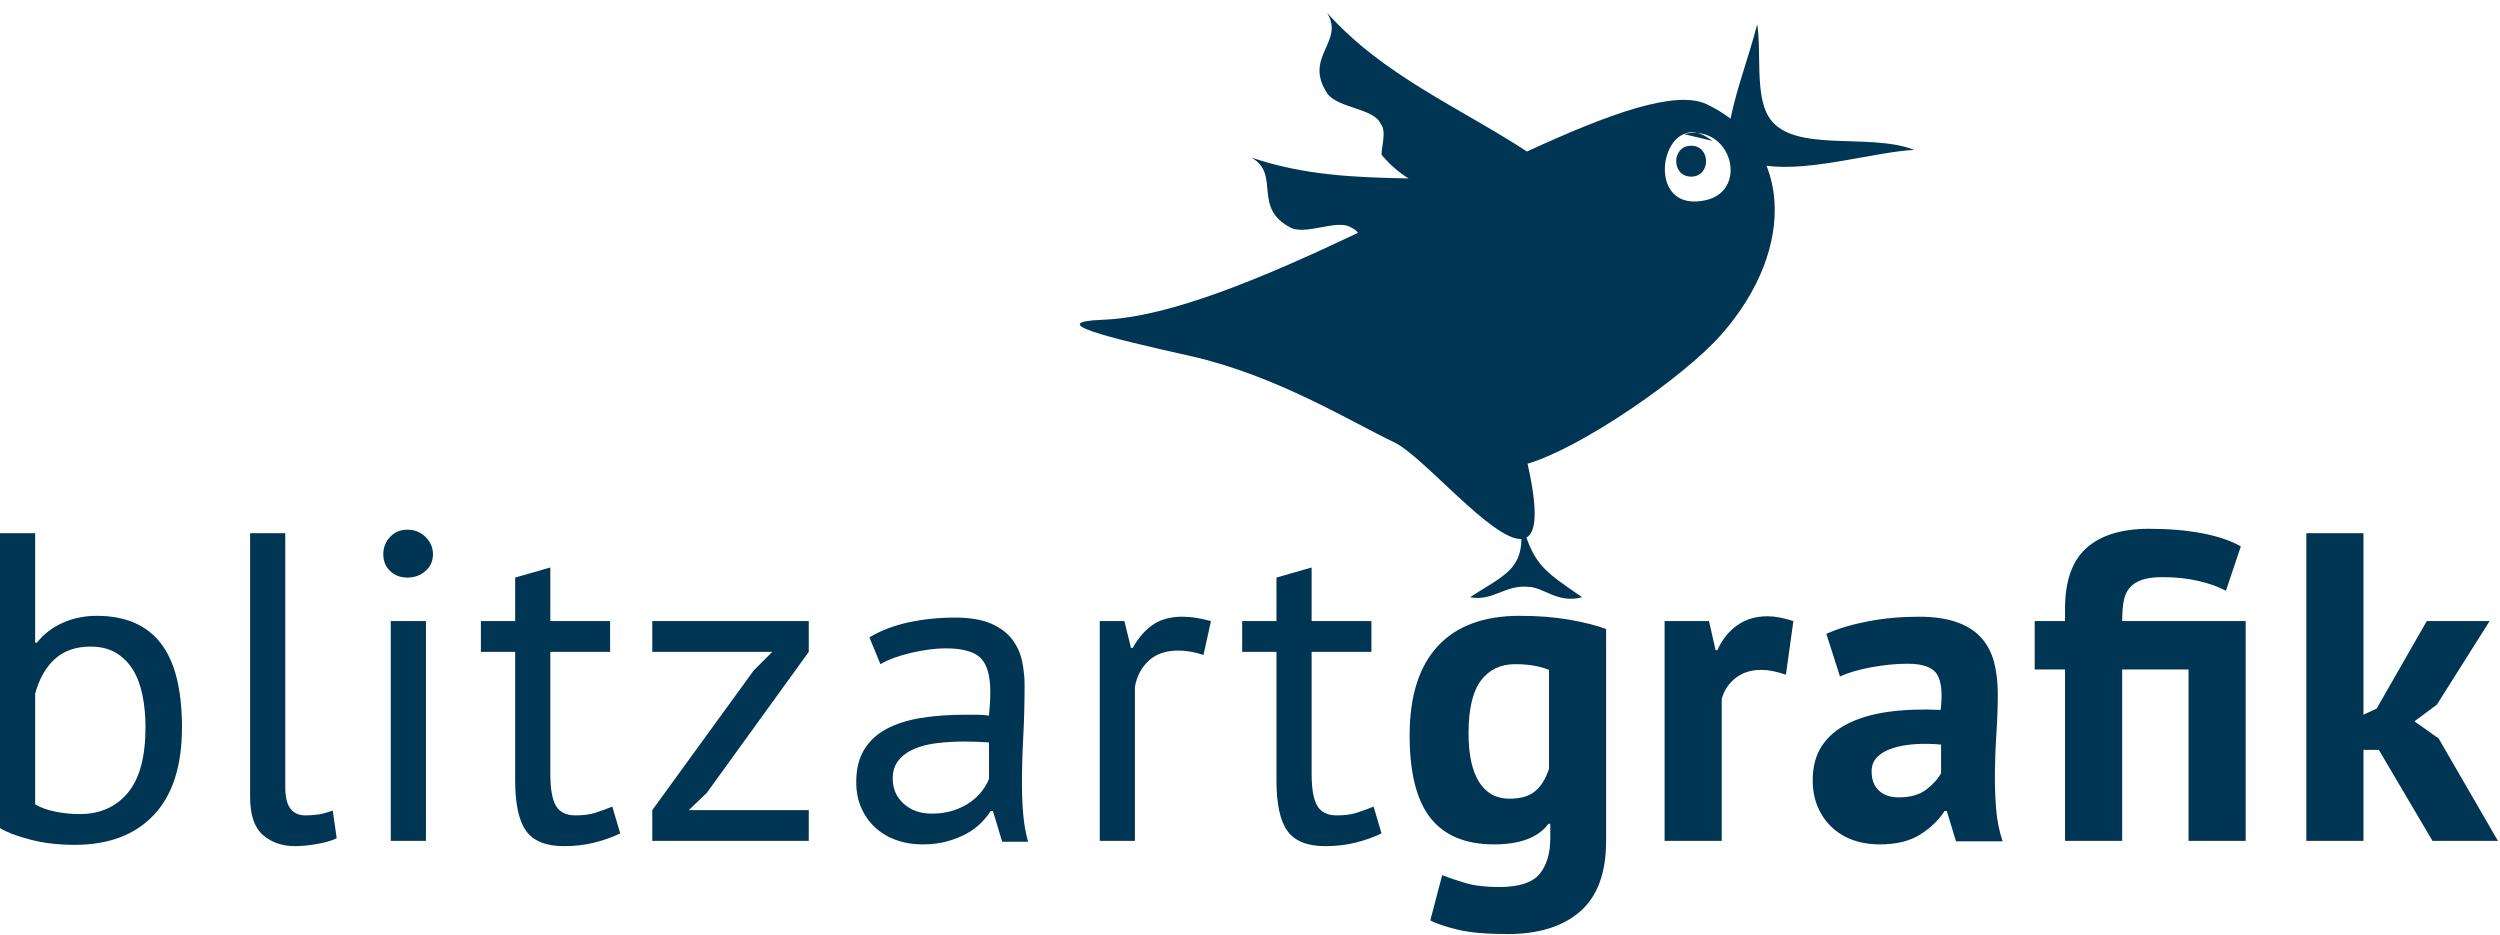
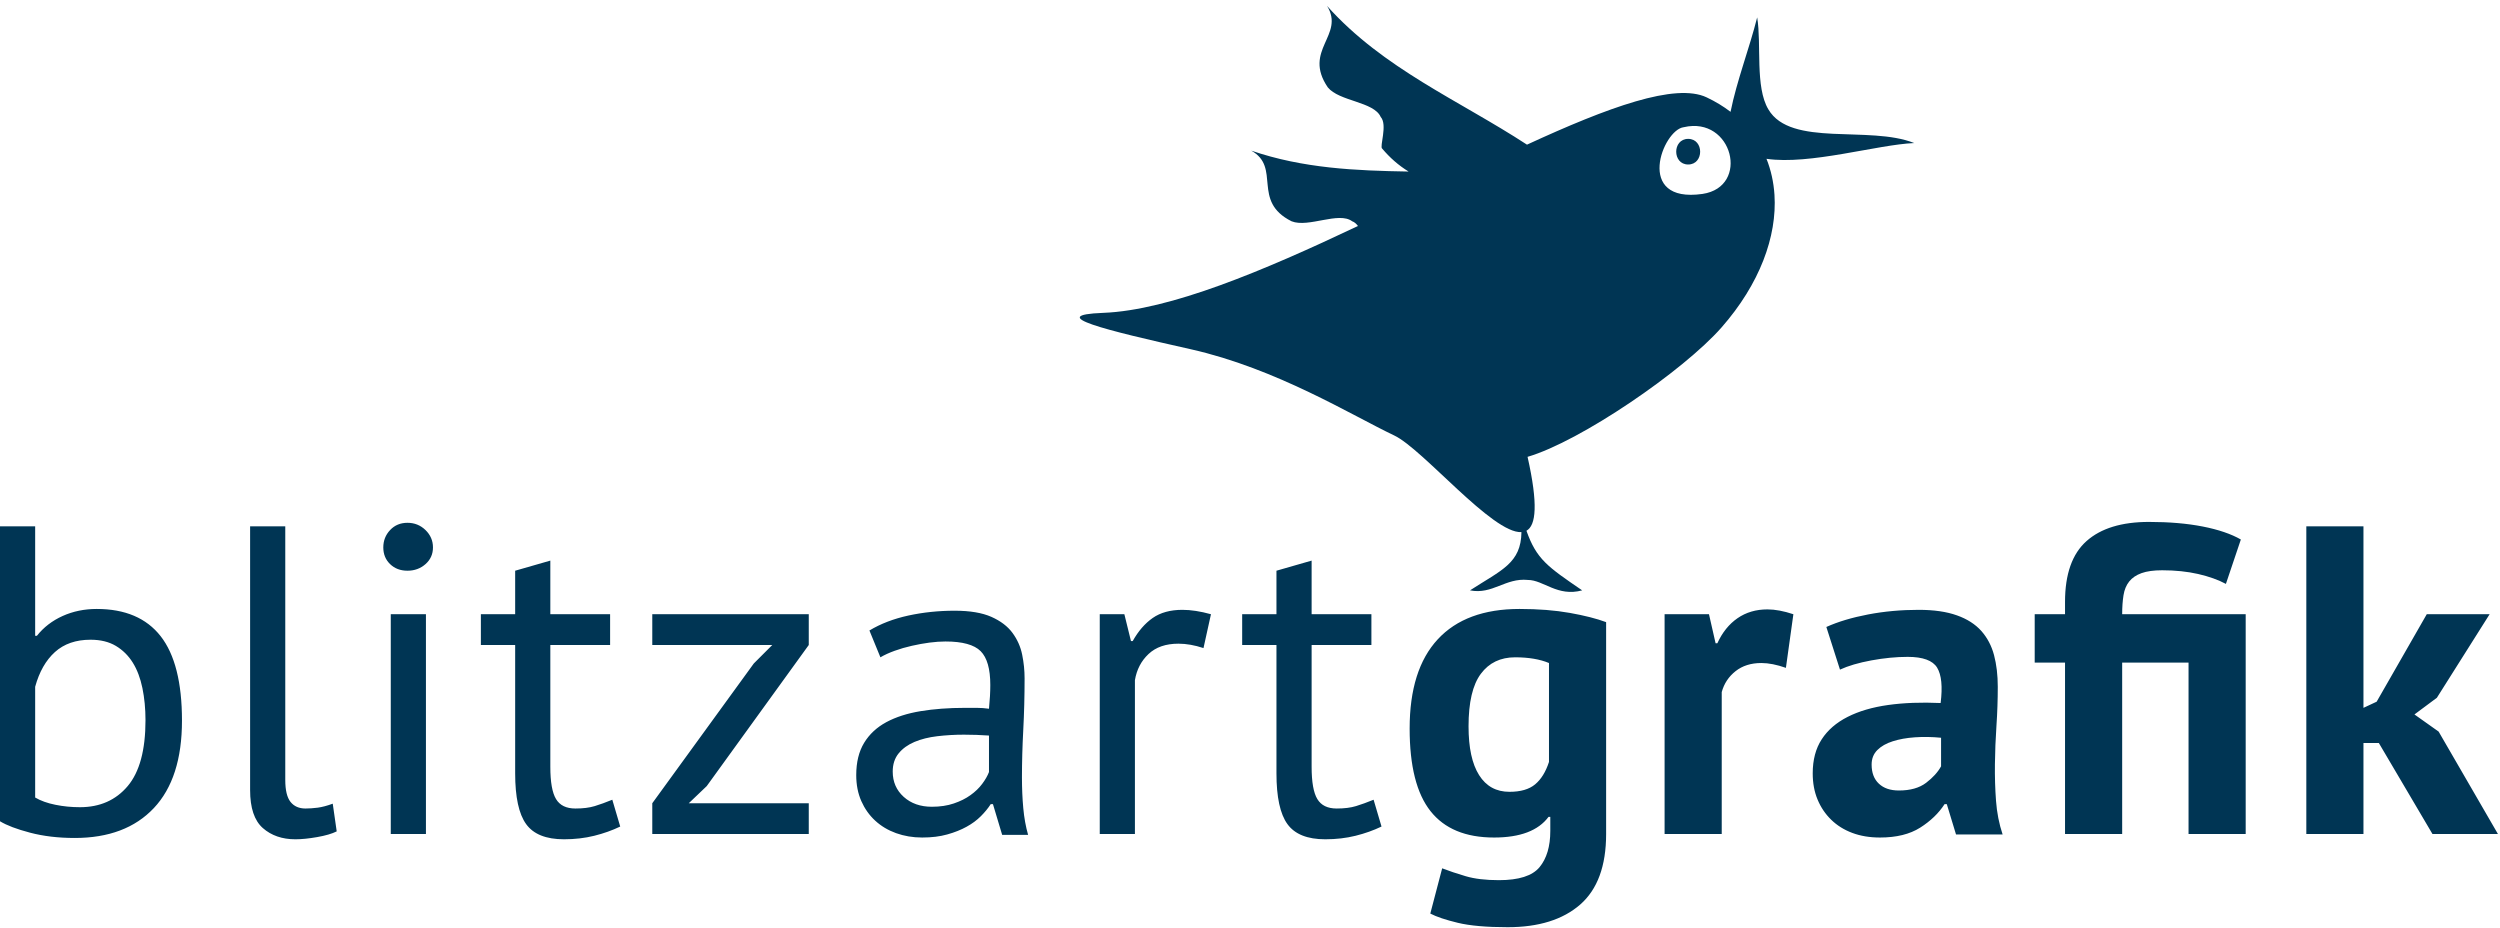
- <svg xmlns="http://www.w3.org/2000/svg" width="364px" height="136px" viewBox="0 0 364 136" version="1.1">
-   <defs />
-   <g id="blitzart_logo" stroke="none" stroke-width="1" fill="none" fill-rule="evenodd">
-     <path d="M0,120.576 C0.98,121.176 2.444,121.728 4.384,122.24 C6.324,122.752 8.488,123.008 10.88,123.008 C15.828,123.008 19.668,121.556 22.4,118.656 C25.132,115.76 26.496,111.512 26.496,105.92 C26.496,100.376 25.46,96.28 23.392,93.632 C21.324,90.988 18.22,89.664 14.08,89.664 C12.288,89.664 10.636,90.004 9.12,90.688 C7.604,91.372 6.356,92.332 5.376,93.568 L5.12,93.568 L5.12,77.632 L0,77.632 L0,120.576 Z M16.864,95.04 C17.868,95.64 18.688,96.448 19.328,97.472 C19.968,98.496 20.436,99.736 20.736,101.184 C21.032,102.636 21.184,104.192 21.184,105.856 C21.184,110.208 20.32,113.408 18.592,115.456 C16.864,117.504 14.548,118.528 11.648,118.528 C10.412,118.528 9.216,118.412 8.064,118.176 C6.912,117.944 5.928,117.596 5.12,117.12 L5.12,100.992 C5.716,98.816 6.676,97.132 8,95.936 C9.324,94.744 11.048,94.144 13.184,94.144 C14.636,94.144 15.86,94.444 16.864,95.04 Z M41.536,77.632 L36.416,77.632 L36.416,116.032 C36.416,118.636 37.032,120.48 38.272,121.568 C39.508,122.656 41.088,123.2 43.008,123.2 C43.904,123.2 44.96,123.096 46.176,122.88 C47.392,122.668 48.34,122.392 49.024,122.048 L48.448,118.016 C47.636,118.316 46.912,118.508 46.272,118.596 C45.632,118.676 45.032,118.72 44.48,118.72 C43.54,118.72 42.816,118.4 42.304,117.764 C41.792,117.12 41.536,116.056 41.536,114.56 L41.536,77.632 Z M56.896,122.432 L62.016,122.432 L62.016,90.432 L56.896,90.432 L56.896,122.432 Z M56.8,83.136 C57.46,83.776 58.304,84.096 59.328,84.096 C60.352,84.096 61.224,83.776 61.952,83.136 C62.676,82.496 63.04,81.684 63.04,80.704 C63.04,79.724 62.676,78.88 61.952,78.176 C61.224,77.472 60.352,77.12 59.328,77.12 C58.304,77.12 57.46,77.472 56.8,78.176 C56.136,78.88 55.808,79.724 55.808,80.704 C55.808,81.684 56.136,82.496 56.8,83.136 Z M70.016,94.912 L75.008,94.912 L75.008,113.6 C75.008,117.056 75.54,119.52 76.608,120.992 C77.672,122.464 79.508,123.2 82.112,123.2 C83.688,123.2 85.16,123.028 86.528,122.688 C87.892,122.348 89.152,121.9 90.304,121.344 L89.152,117.44 C88.212,117.824 87.36,118.136 86.592,118.368 C85.824,118.604 84.884,118.72 83.776,118.72 C82.452,118.72 81.512,118.264 80.96,117.344 C80.404,116.432 80.128,114.86 80.128,112.64 L80.128,94.912 L88.832,94.912 L88.832,90.432 L80.128,90.432 L80.128,82.624 L75.008,84.096 L75.008,90.432 L70.016,90.432 L70.016,94.912 Z M94.972,122.432 L117.756,122.432 L117.756,117.952 L100.284,117.952 L102.9,115.456 L117.756,94.912 L117.756,90.432 L94.972,90.432 L94.972,94.912 L112.444,94.912 L109.756,97.6 L94.972,117.952 L94.972,122.432 Z M128.188,96.704 C128.788,96.352 129.48,96.036 130.268,95.752 C131.06,95.464 131.892,95.224 132.764,95.028 C133.64,94.828 134.492,94.676 135.324,94.564 C136.156,94.456 136.936,94.4 137.66,94.4 C140.136,94.4 141.844,94.872 142.78,95.808 C143.72,96.748 144.188,98.392 144.188,100.736 C144.188,101.764 144.124,102.912 143.996,104.192 C143.4,104.108 142.812,104.064 142.236,104.064 L140.476,104.064 C138.132,104.064 135.988,104.224 134.044,104.544 C132.104,104.864 130.44,105.4 129.052,106.144 C127.668,106.892 126.588,107.892 125.82,109.152 C125.052,110.412 124.668,111.98 124.668,113.856 C124.668,115.264 124.916,116.524 125.404,117.632 C125.896,118.744 126.568,119.692 127.42,120.48 C128.276,121.272 129.288,121.88 130.46,122.304 C131.636,122.728 132.904,122.944 134.268,122.944 C135.636,122.944 136.852,122.796 137.916,122.496 C138.984,122.2 139.924,121.824 140.732,121.376 C141.544,120.932 142.236,120.416 142.812,119.84 C143.388,119.264 143.868,118.676 144.252,118.08 L144.572,118.08 L145.916,122.56 L149.692,122.56 C149.352,121.368 149.116,120.064 148.988,118.656 C148.86,117.248 148.796,115.76 148.796,114.176 C148.796,112 148.86,109.696 148.988,107.264 C149.116,104.832 149.18,102.336 149.18,99.776 C149.18,98.624 149.064,97.472 148.828,96.32 C148.596,95.168 148.124,94.112 147.42,93.152 C146.716,92.192 145.692,91.416 144.348,90.816 C143.004,90.22 141.224,89.92 139.004,89.92 C136.66,89.92 134.408,90.156 132.252,90.624 C130.1,91.096 128.212,91.82 126.588,92.8 L128.188,96.704 Z M131.58,117.024 C130.516,116.064 129.98,114.84 129.98,113.344 C129.98,112.28 130.268,111.392 130.844,110.688 C131.42,109.984 132.188,109.432 133.148,109.024 C134.108,108.62 135.22,108.34 136.476,108.192 C137.736,108.044 139.028,107.968 140.348,107.968 C140.948,107.968 141.556,107.98 142.172,108 C142.792,108.024 143.4,108.056 143.996,108.096 L143.996,113.408 C143.784,113.964 143.452,114.54 143.004,115.136 C142.556,115.736 141.992,116.28 141.308,116.768 C140.628,117.264 139.816,117.664 138.876,117.984 C137.94,118.304 136.872,118.464 135.676,118.464 C134.012,118.464 132.648,117.984 131.58,117.024 Z M176.316,90.432 C174.78,90.004 173.392,89.792 172.156,89.792 C170.408,89.792 168.968,90.188 167.836,90.976 C166.704,91.768 165.736,92.884 164.924,94.336 L164.668,94.336 L163.708,90.432 L160.124,90.432 L160.124,122.432 L165.244,122.432 L165.244,100.032 C165.5,98.496 166.16,97.228 167.228,96.224 C168.296,95.22 169.744,94.72 171.58,94.72 C172.732,94.72 173.948,94.936 175.228,95.36 L176.316,90.432 Z M180.86,94.912 L185.852,94.912 L185.852,113.6 C185.852,117.056 186.384,119.52 187.452,120.992 C188.52,122.464 190.352,123.2 192.956,123.2 C194.532,123.2 196.008,123.028 197.368,122.688 C198.736,122.348 199.996,121.9 201.148,121.344 L199.996,117.44 C199.056,117.824 198.2,118.136 197.436,118.368 C196.668,118.604 195.728,118.72 194.62,118.72 C193.296,118.72 192.36,118.264 191.804,117.344 C191.248,116.432 190.972,114.86 190.972,112.64 L190.972,94.912 L199.676,94.912 L199.676,90.432 L190.972,90.432 L190.972,82.624 L185.852,84.096 L185.852,90.432 L180.86,90.432 L180.86,94.912 Z M233.852,91.584 C232.484,91.072 230.724,90.624 228.572,90.24 C226.416,89.856 223.972,89.664 221.244,89.664 C216.032,89.664 212.068,91.136 209.34,94.08 C206.608,97.024 205.244,101.356 205.244,107.072 C205.244,112.536 206.256,116.544 208.284,119.104 C210.308,121.664 213.392,122.944 217.532,122.944 C221.328,122.944 223.972,121.944 225.468,119.936 L225.724,119.936 L225.724,121.984 C225.724,124.244 225.196,126.004 224.156,127.264 C223.108,128.524 221.136,129.152 218.236,129.152 C216.316,129.152 214.7,128.96 213.404,128.576 C212.1,128.192 210.96,127.808 209.98,127.428 L208.252,134.016 C209.148,134.484 210.48,134.932 212.252,135.36 C214.02,135.788 216.444,136 219.516,136 C224.036,136 227.556,134.9 230.076,132.704 C232.592,130.504 233.852,127.084 233.852,122.432 L233.852,91.584 Z M215.356,113.856 C214.332,112.236 213.82,109.868 213.82,106.752 C213.82,103.26 214.416,100.704 215.612,99.104 C216.804,97.504 218.468,96.704 220.604,96.704 C222.564,96.704 224.212,96.984 225.532,97.536 L225.532,111.936 C225.06,113.388 224.388,114.476 223.516,115.2 C222.64,115.932 221.392,116.288 219.772,116.288 C217.852,116.288 216.38,115.48 215.356,113.856 Z M261.116,90.432 C259.708,89.964 258.448,89.728 257.34,89.728 C255.676,89.728 254.224,90.156 252.988,91.008 C251.748,91.864 250.768,93.08 250.048,94.656 L249.788,94.656 L248.828,90.432 L242.364,90.432 L242.364,122.432 L250.684,122.432 L250.684,101.764 C251.024,100.524 251.696,99.512 252.7,98.72 C253.696,97.932 254.948,97.536 256.444,97.536 C257.508,97.536 258.7,97.772 260.028,98.24 L261.116,90.432 Z M267.9,98.496 C269.092,97.944 270.62,97.496 272.476,97.152 C274.332,96.812 276.092,96.64 277.756,96.64 C279.972,96.64 281.404,97.164 282.044,98.208 C282.684,99.26 282.852,100.972 282.556,103.36 C279.74,103.232 277.188,103.328 274.908,103.648 C272.624,103.968 270.66,104.544 269.02,105.376 C267.376,106.208 266.116,107.296 265.244,108.64 C264.364,109.984 263.932,111.64 263.932,113.6 C263.932,115.008 264.164,116.28 264.636,117.408 C265.104,118.54 265.764,119.52 266.62,120.352 C267.472,121.184 268.496,121.824 269.692,122.272 C270.884,122.72 272.228,122.944 273.724,122.944 C276.112,122.944 278.064,122.464 279.58,121.504 C281.092,120.544 282.276,119.404 283.132,118.08 L283.452,118.08 L284.796,122.496 L291.58,122.496 C291.068,120.96 290.748,119.328 290.62,117.6 C290.492,115.872 290.436,114.096 290.46,112.26 C290.48,110.428 290.556,108.556 290.684,106.656 C290.812,104.764 290.876,102.872 290.876,100.992 C290.876,99.288 290.692,97.752 290.332,96.384 C289.968,95.02 289.348,93.848 288.476,92.864 C287.6,91.884 286.416,91.124 284.924,90.596 C283.428,90.06 281.572,89.792 279.356,89.792 C276.796,89.792 274.34,90.016 271.996,90.464 C269.648,90.912 267.62,91.52 265.916,92.288 L267.9,98.496 Z M273.564,115.104 C272.86,114.444 272.508,113.516 272.508,112.32 C272.508,111.468 272.784,110.764 273.34,110.208 C273.892,109.656 274.64,109.228 275.58,108.932 C276.516,108.632 277.596,108.436 278.812,108.352 C280.028,108.268 281.296,108.288 282.62,108.416 L282.62,112.576 C282.148,113.432 281.424,114.228 280.444,114.976 C279.46,115.724 278.14,116.096 276.476,116.096 C275.236,116.096 274.268,115.768 273.564,115.104 Z M308.988,90.432 C308.988,89.408 309.052,88.492 309.18,87.68 C309.308,86.872 309.584,86.2 310.012,85.664 C310.436,85.132 311.032,84.728 311.804,84.448 C312.572,84.172 313.572,84.032 314.812,84.032 C316.732,84.032 318.48,84.216 320.06,84.576 C321.636,84.94 322.98,85.42 324.092,86.016 L326.268,79.552 C324.86,78.744 323.012,78.112 320.732,77.664 C318.448,77.216 315.836,76.992 312.892,76.992 C308.924,76.992 305.892,77.92 303.804,79.776 C301.712,81.632 300.668,84.588 300.668,88.64 L300.668,90.432 L296.252,90.432 L296.252,97.472 L300.668,97.472 L300.668,122.432 L308.988,122.432 L308.988,97.472 L318.652,97.472 L318.652,122.432 L326.972,122.432 L326.972,90.432 L308.988,90.432 Z M354.168,122.432 L363.7,122.432 L355.064,107.52 L351.544,105.024 L354.808,102.596 L362.488,90.432 L353.336,90.432 L346.04,103.168 L344.12,104.064 L344.12,77.632 L335.8,77.632 L335.8,122.432 L344.12,122.432 L344.12,109.184 L346.36,109.184 L354.168,122.432 Z" id="Text" fill="#003554" />
-     <path d="M257.2,24.122 C257.856,25.766 258.245,27.53 258.364,29.372 C258.752,35.428 256.212,42.348 250.652,48.68 C245.092,55.008 230.088,65.276 222.412,67.516 C223.968,74.427 223.652,77.504 222.25,78.277 C223.723,82.428 225.314,83.503 230.364,86.956 C226.768,87.936 224.74,85.44 222.456,85.44 C219.188,85.112 217.296,87.608 214.032,86.956 C218.643,83.976 221.455,83.019 221.524,78.476 C217.287,78.713 207.192,66.392 203,64.404 C196.848,61.488 185.88,54.664 173.372,51.848 C160.868,49.044 152.048,46.88 160.632,46.552 C170.332,46.177 183.966,40.428 197.721,33.905 C197.481,33.58 197.204,33.328 196.88,33.22 C194.916,31.752 190.508,34.2 188.056,33.22 C182.176,30.28 186.588,25.38 182.176,22.928 C189.74,25.528 197.416,25.848 205.094,25.978 C203.616,25.072 202.37,23.966 201.248,22.64 C200.82,22.4 202.068,19.168 201.028,18.024 C200.036,15.784 194.984,15.768 193.324,13.716 C189.632,8.28 195.872,6.156 193.22,1.864 C201.409,11.022 212.463,15.617 222.329,22.062 C234.139,16.616 243.947,13.017 248.496,15.18 C249.776,15.786 250.934,16.491 251.968,17.283 C252.881,12.733 254.723,8.014 255.844,3.532 C256.496,7.452 255.516,13.66 257.476,16.928 C260.744,22.48 272.176,19.212 278.712,21.828 C273.368,22.049 263.477,25.054 257.2,24.122 Z M249.288,20.504 L245.156,19.52 C252.272,17.856 254.844,28.208 247.88,29.236 C238.788,30.764 242.252,14.8 249.288,20.504 Z M246.228,25.72 C249.128,25.72 249.132,21.22 246.228,21.22 C243.336,21.22 243.332,25.72 246.228,25.72 Z" id="Fill-9" fill="#003554" />
+ <svg xmlns="http://www.w3.org/2000/svg" width="364px" height="135px" viewBox="0 0 364 135" version="1.1">
+   <g id="Page-1" stroke="none" stroke-width="1" fill="none" fill-rule="evenodd">
+     <g id="logo" fill="#003554" fill-rule="nonzero">
+       <path d="M0,119.576 C0.98,120.176 2.444,120.728 4.384,121.24 C6.324,121.752 8.488,122.008 10.88,122.008 C15.828,122.008 19.668,120.556 22.4,117.656 C25.132,114.76 26.496,110.512 26.496,104.92 C26.496,99.376 25.46,95.28 23.392,92.632 C21.324,89.988 18.22,88.664 14.08,88.664 C12.288,88.664 10.636,89.004 9.12,89.688 C7.604,90.372 6.356,91.332 5.376,92.568 L5.12,92.568 L5.12,76.632 L0,76.632 L0,119.576 Z M16.864,94.04 C17.868,94.64 18.688,95.448 19.328,96.472 C19.968,97.496 20.436,98.736 20.736,100.184 C21.032,101.636 21.184,103.192 21.184,104.856 C21.184,109.208 20.32,112.408 18.592,114.456 C16.864,116.504 14.548,117.528 11.648,117.528 C10.412,117.528 9.216,117.412 8.064,117.176 C6.912,116.944 5.928,116.596 5.12,116.12 L5.12,99.992 C5.716,97.816 6.676,96.132 8,94.936 C9.324,93.744 11.048,93.144 13.184,93.144 C14.636,93.144 15.86,93.444 16.864,94.04 Z M41.536,76.632 L36.416,76.632 L36.416,115.032 C36.416,117.636 37.032,119.48 38.272,120.568 C39.508,121.656 41.088,122.2 43.008,122.2 C43.904,122.2 44.96,122.096 46.176,121.88 C47.392,121.668 48.34,121.392 49.024,121.048 L48.448,117.016 C47.636,117.316 46.912,117.508 46.272,117.596 C45.632,117.676 45.032,117.72 44.48,117.72 C43.54,117.72 42.816,117.4 42.304,116.764 C41.792,116.12 41.536,115.056 41.536,113.56 L41.536,76.632 Z M56.896,121.432 L62.016,121.432 L62.016,89.432 L56.896,89.432 L56.896,121.432 Z M56.8,82.136 C57.46,82.776 58.304,83.096 59.328,83.096 C60.352,83.096 61.224,82.776 61.952,82.136 C62.676,81.496 63.04,80.684 63.04,79.704 C63.04,78.724 62.676,77.88 61.952,77.176 C61.224,76.472 60.352,76.12 59.328,76.12 C58.304,76.12 57.46,76.472 56.8,77.176 C56.136,77.88 55.808,78.724 55.808,79.704 C55.808,80.684 56.136,81.496 56.8,82.136 Z M70.016,93.912 L75.008,93.912 L75.008,112.6 C75.008,116.056 75.54,118.52 76.608,119.992 C77.672,121.464 79.508,122.2 82.112,122.2 C83.688,122.2 85.16,122.028 86.528,121.688 C87.892,121.348 89.152,120.9 90.304,120.344 L89.152,116.44 C88.212,116.824 87.36,117.136 86.592,117.368 C85.824,117.604 84.884,117.72 83.776,117.72 C82.452,117.72 81.512,117.264 80.96,116.344 C80.404,115.432 80.128,113.86 80.128,111.64 L80.128,93.912 L88.832,93.912 L88.832,89.432 L80.128,89.432 L80.128,81.624 L75.008,83.096 L75.008,89.432 L70.016,89.432 L70.016,93.912 Z M94.972,121.432 L117.756,121.432 L117.756,116.952 L100.284,116.952 L102.9,114.456 L117.756,93.912 L117.756,89.432 L94.972,89.432 L94.972,93.912 L112.444,93.912 L109.756,96.6 L94.972,116.952 L94.972,121.432 Z M128.188,95.704 C128.788,95.352 129.48,95.036 130.268,94.752 C131.06,94.464 131.892,94.224 132.764,94.028 C133.64,93.828 134.492,93.676 135.324,93.564 C136.156,93.456 136.936,93.4 137.66,93.4 C140.136,93.4 141.844,93.872 142.78,94.808 C143.72,95.748 144.188,97.392 144.188,99.736 C144.188,100.764 144.124,101.912 143.996,103.192 C143.4,103.108 142.812,103.064 142.236,103.064 L140.476,103.064 C138.132,103.064 135.988,103.224 134.044,103.544 C132.104,103.864 130.44,104.4 129.052,105.144 C127.668,105.892 126.588,106.892 125.82,108.152 C125.052,109.412 124.668,110.98 124.668,112.856 C124.668,114.264 124.916,115.524 125.404,116.632 C125.896,117.744 126.568,118.692 127.42,119.48 C128.276,120.272 129.288,120.88 130.46,121.304 C131.636,121.728 132.904,121.944 134.268,121.944 C135.636,121.944 136.852,121.796 137.916,121.496 C138.984,121.2 139.924,120.824 140.732,120.376 C141.544,119.932 142.236,119.416 142.812,118.84 C143.388,118.264 143.868,117.676 144.252,117.08 L144.572,117.08 L145.916,121.56 L149.692,121.56 C149.352,120.368 149.116,119.064 148.988,117.656 C148.86,116.248 148.796,114.76 148.796,113.176 C148.796,111 148.86,108.696 148.988,106.264 C149.116,103.832 149.18,101.336 149.18,98.776 C149.18,97.624 149.064,96.472 148.828,95.32 C148.596,94.168 148.124,93.112 147.42,92.152 C146.716,91.192 145.692,90.416 144.348,89.816 C143.004,89.22 141.224,88.92 139.004,88.92 C136.66,88.92 134.408,89.156 132.252,89.624 C130.1,90.096 128.212,90.82 126.588,91.8 L128.188,95.704 Z M131.58,116.024 C130.516,115.064 129.98,113.84 129.98,112.344 C129.98,111.28 130.268,110.392 130.844,109.688 C131.42,108.984 132.188,108.432 133.148,108.024 C134.108,107.62 135.22,107.34 136.476,107.192 C137.736,107.044 139.028,106.968 140.348,106.968 C140.948,106.968 141.556,106.98 142.172,107 C142.792,107.024 143.4,107.056 143.996,107.096 L143.996,112.408 C143.784,112.964 143.452,113.54 143.004,114.136 C142.556,114.736 141.992,115.28 141.308,115.768 C140.628,116.264 139.816,116.664 138.876,116.984 C137.94,117.304 136.872,117.464 135.676,117.464 C134.012,117.464 132.648,116.984 131.58,116.024 Z M176.316,89.432 C174.78,89.004 173.392,88.792 172.156,88.792 C170.408,88.792 168.968,89.188 167.836,89.976 C166.704,90.768 165.736,91.884 164.924,93.336 L164.668,93.336 L163.708,89.432 L160.124,89.432 L160.124,121.432 L165.244,121.432 L165.244,99.032 C165.5,97.496 166.16,96.228 167.228,95.224 C168.296,94.22 169.744,93.72 171.58,93.72 C172.732,93.72 173.948,93.936 175.228,94.36 L176.316,89.432 Z M180.86,93.912 L185.852,93.912 L185.852,112.6 C185.852,116.056 186.384,118.52 187.452,119.992 C188.52,121.464 190.352,122.2 192.956,122.2 C194.532,122.2 196.008,122.028 197.368,121.688 C198.736,121.348 199.996,120.9 201.148,120.344 L199.996,116.44 C199.056,116.824 198.2,117.136 197.436,117.368 C196.668,117.604 195.728,117.72 194.62,117.72 C193.296,117.72 192.36,117.264 191.804,116.344 C191.248,115.432 190.972,113.86 190.972,111.64 L190.972,93.912 L199.676,93.912 L199.676,89.432 L190.972,89.432 L190.972,81.624 L185.852,83.096 L185.852,89.432 L180.86,89.432 L180.86,93.912 Z M233.852,90.584 C232.484,90.072 230.724,89.624 228.572,89.24 C226.416,88.856 223.972,88.664 221.244,88.664 C216.032,88.664 212.068,90.136 209.34,93.08 C206.608,96.024 205.244,100.356 205.244,106.072 C205.244,111.536 206.256,115.544 208.284,118.104 C210.308,120.664 213.392,121.944 217.532,121.944 C221.328,121.944 223.972,120.944 225.468,118.936 L225.724,118.936 L225.724,120.984 C225.724,123.244 225.196,125.004 224.156,126.264 C223.108,127.524 221.136,128.152 218.236,128.152 C216.316,128.152 214.7,127.96 213.404,127.576 C212.1,127.192 210.96,126.808 209.98,126.428 L208.252,133.016 C209.148,133.484 210.48,133.932 212.252,134.36 C214.02,134.788 216.444,135 219.516,135 C224.036,135 227.556,133.9 230.076,131.704 C232.592,129.504 233.852,126.084 233.852,121.432 L233.852,90.584 Z M215.356,112.856 C214.332,111.236 213.82,108.868 213.82,105.752 C213.82,102.26 214.416,99.704 215.612,98.104 C216.804,96.504 218.468,95.704 220.604,95.704 C222.564,95.704 224.212,95.984 225.532,96.536 L225.532,110.936 C225.06,112.388 224.388,113.476 223.516,114.2 C222.64,114.932 221.392,115.288 219.772,115.288 C217.852,115.288 216.38,114.48 215.356,112.856 Z M261.116,89.432 C259.708,88.964 258.448,88.728 257.34,88.728 C255.676,88.728 254.224,89.156 252.988,90.008 C251.748,90.864 250.768,92.08 250.048,93.656 L249.788,93.656 L248.828,89.432 L242.364,89.432 L242.364,121.432 L250.684,121.432 L250.684,100.764 C251.024,99.524 251.696,98.512 252.7,97.72 C253.696,96.932 254.948,96.536 256.444,96.536 C257.508,96.536 258.7,96.772 260.028,97.24 L261.116,89.432 Z M267.9,97.496 C269.092,96.944 270.62,96.496 272.476,96.152 C274.332,95.812 276.092,95.64 277.756,95.64 C279.972,95.64 281.404,96.164 282.044,97.208 C282.684,98.26 282.852,99.972 282.556,102.36 C279.74,102.232 277.188,102.328 274.908,102.648 C272.624,102.968 270.66,103.544 269.02,104.376 C267.376,105.208 266.116,106.296 265.244,107.64 C264.364,108.984 263.932,110.64 263.932,112.6 C263.932,114.008 264.164,115.28 264.636,116.408 C265.104,117.54 265.764,118.52 266.62,119.352 C267.472,120.184 268.496,120.824 269.692,121.272 C270.884,121.72 272.228,121.944 273.724,121.944 C276.112,121.944 278.064,121.464 279.58,120.504 C281.092,119.544 282.276,118.404 283.132,117.08 L283.452,117.08 L284.796,121.496 L291.58,121.496 C291.068,119.96 290.748,118.328 290.62,116.6 C290.492,114.872 290.436,113.096 290.46,111.26 C290.48,109.428 290.556,107.556 290.684,105.656 C290.812,103.764 290.876,101.872 290.876,99.992 C290.876,98.288 290.692,96.752 290.332,95.384 C289.968,94.02 289.348,92.848 288.476,91.864 C287.6,90.884 286.416,90.124 284.924,89.596 C283.428,89.06 281.572,88.792 279.356,88.792 C276.796,88.792 274.34,89.016 271.996,89.464 C269.648,89.912 267.62,90.52 265.916,91.288 L267.9,97.496 Z M273.564,114.104 C272.86,113.444 272.508,112.516 272.508,111.32 C272.508,110.468 272.784,109.764 273.34,109.208 C273.892,108.656 274.64,108.228 275.58,107.932 C276.516,107.632 277.596,107.436 278.812,107.352 C280.028,107.268 281.296,107.288 282.62,107.416 L282.62,111.576 C282.148,112.432 281.424,113.228 280.444,113.976 C279.46,114.724 278.14,115.096 276.476,115.096 C275.236,115.096 274.268,114.768 273.564,114.104 Z M308.988,89.432 C308.988,88.408 309.052,87.492 309.18,86.68 C309.308,85.872 309.584,85.2 310.012,84.664 C310.436,84.132 311.032,83.728 311.804,83.448 C312.572,83.172 313.572,83.032 314.812,83.032 C316.732,83.032 318.48,83.216 320.06,83.576 C321.636,83.94 322.98,84.42 324.092,85.016 L326.268,78.552 C324.86,77.744 323.012,77.112 320.732,76.664 C318.448,76.216 315.836,75.992 312.892,75.992 C308.924,75.992 305.892,76.92 303.804,78.776 C301.712,80.632 300.668,83.588 300.668,87.64 L300.668,89.432 L296.252,89.432 L296.252,96.472 L300.668,96.472 L300.668,121.432 L308.988,121.432 L308.988,96.472 L318.652,96.472 L318.652,121.432 L326.972,121.432 L326.972,89.432 L308.988,89.432 Z M354.168,121.432 L363.7,121.432 L355.064,106.52 L351.544,104.024 L354.808,101.596 L362.488,89.432 L353.336,89.432 L346.04,102.168 L344.12,103.064 L344.12,76.632 L335.8,76.632 L335.8,121.432 L344.12,121.432 L344.12,108.184 L346.36,108.184 L354.168,121.432 Z" id="text" />
+       <path d="M257.2,23.122 C257.856,24.766 258.245,26.53 258.364,28.372 C258.752,34.428 256.212,41.348 250.652,47.68 C245.092,54.008 230.088,64.276 222.412,66.516 C223.968,73.427 223.652,76.504 222.25,77.277 C223.723,81.428 225.314,82.503 230.364,85.956 C226.768,86.936 224.74,84.44 222.456,84.44 C219.188,84.112 217.296,86.608 214.032,85.956 C218.643,82.976 221.455,82.019 221.524,77.476 C217.287,77.713 207.192,65.392 203,63.404 C196.848,60.488 185.88,53.664 173.372,50.848 C160.868,48.044 152.048,45.88 160.632,45.552 C170.332,45.177 183.966,39.428 197.721,32.905 C197.481,32.58 197.204,32.328 196.88,32.22 C194.916,30.752 190.508,33.2 188.056,32.22 C182.176,29.28 186.588,24.38 182.176,21.928 C189.74,24.528 197.416,24.848 205.094,24.978 C203.616,24.072 202.37,22.966 201.248,21.64 C200.82,21.4 202.068,18.168 201.028,17.024 C200.036,14.784 194.984,14.768 193.324,12.716 C189.632,7.28 195.872,5.156 193.22,0.864 C201.409,10.022 212.463,14.617 222.329,21.062 C234.139,15.616 243.947,12.017 248.496,14.18 C249.776,14.786 250.934,15.491 251.968,16.283 C252.881,11.733 254.723,7.014 255.844,2.532 C256.496,6.452 255.516,12.66 257.476,15.928 C260.744,21.48 272.176,18.212 278.712,20.828 C273.368,21.049 263.477,24.054 257.2,23.122 Z M245.156,18.52 C242.099,18.879 237.929,29.661 247.88,28.236 C254.844,27.208 252.272,16.856 245.156,18.52 Z" id="bird" />
+       <path d="M245.798,23.951 C248.123,23.951 248.126,20.22 245.798,20.22 C243.479,20.22 243.476,23.951 245.798,23.951 Z" id="eye" />
+     </g>
  </g>
</svg>
